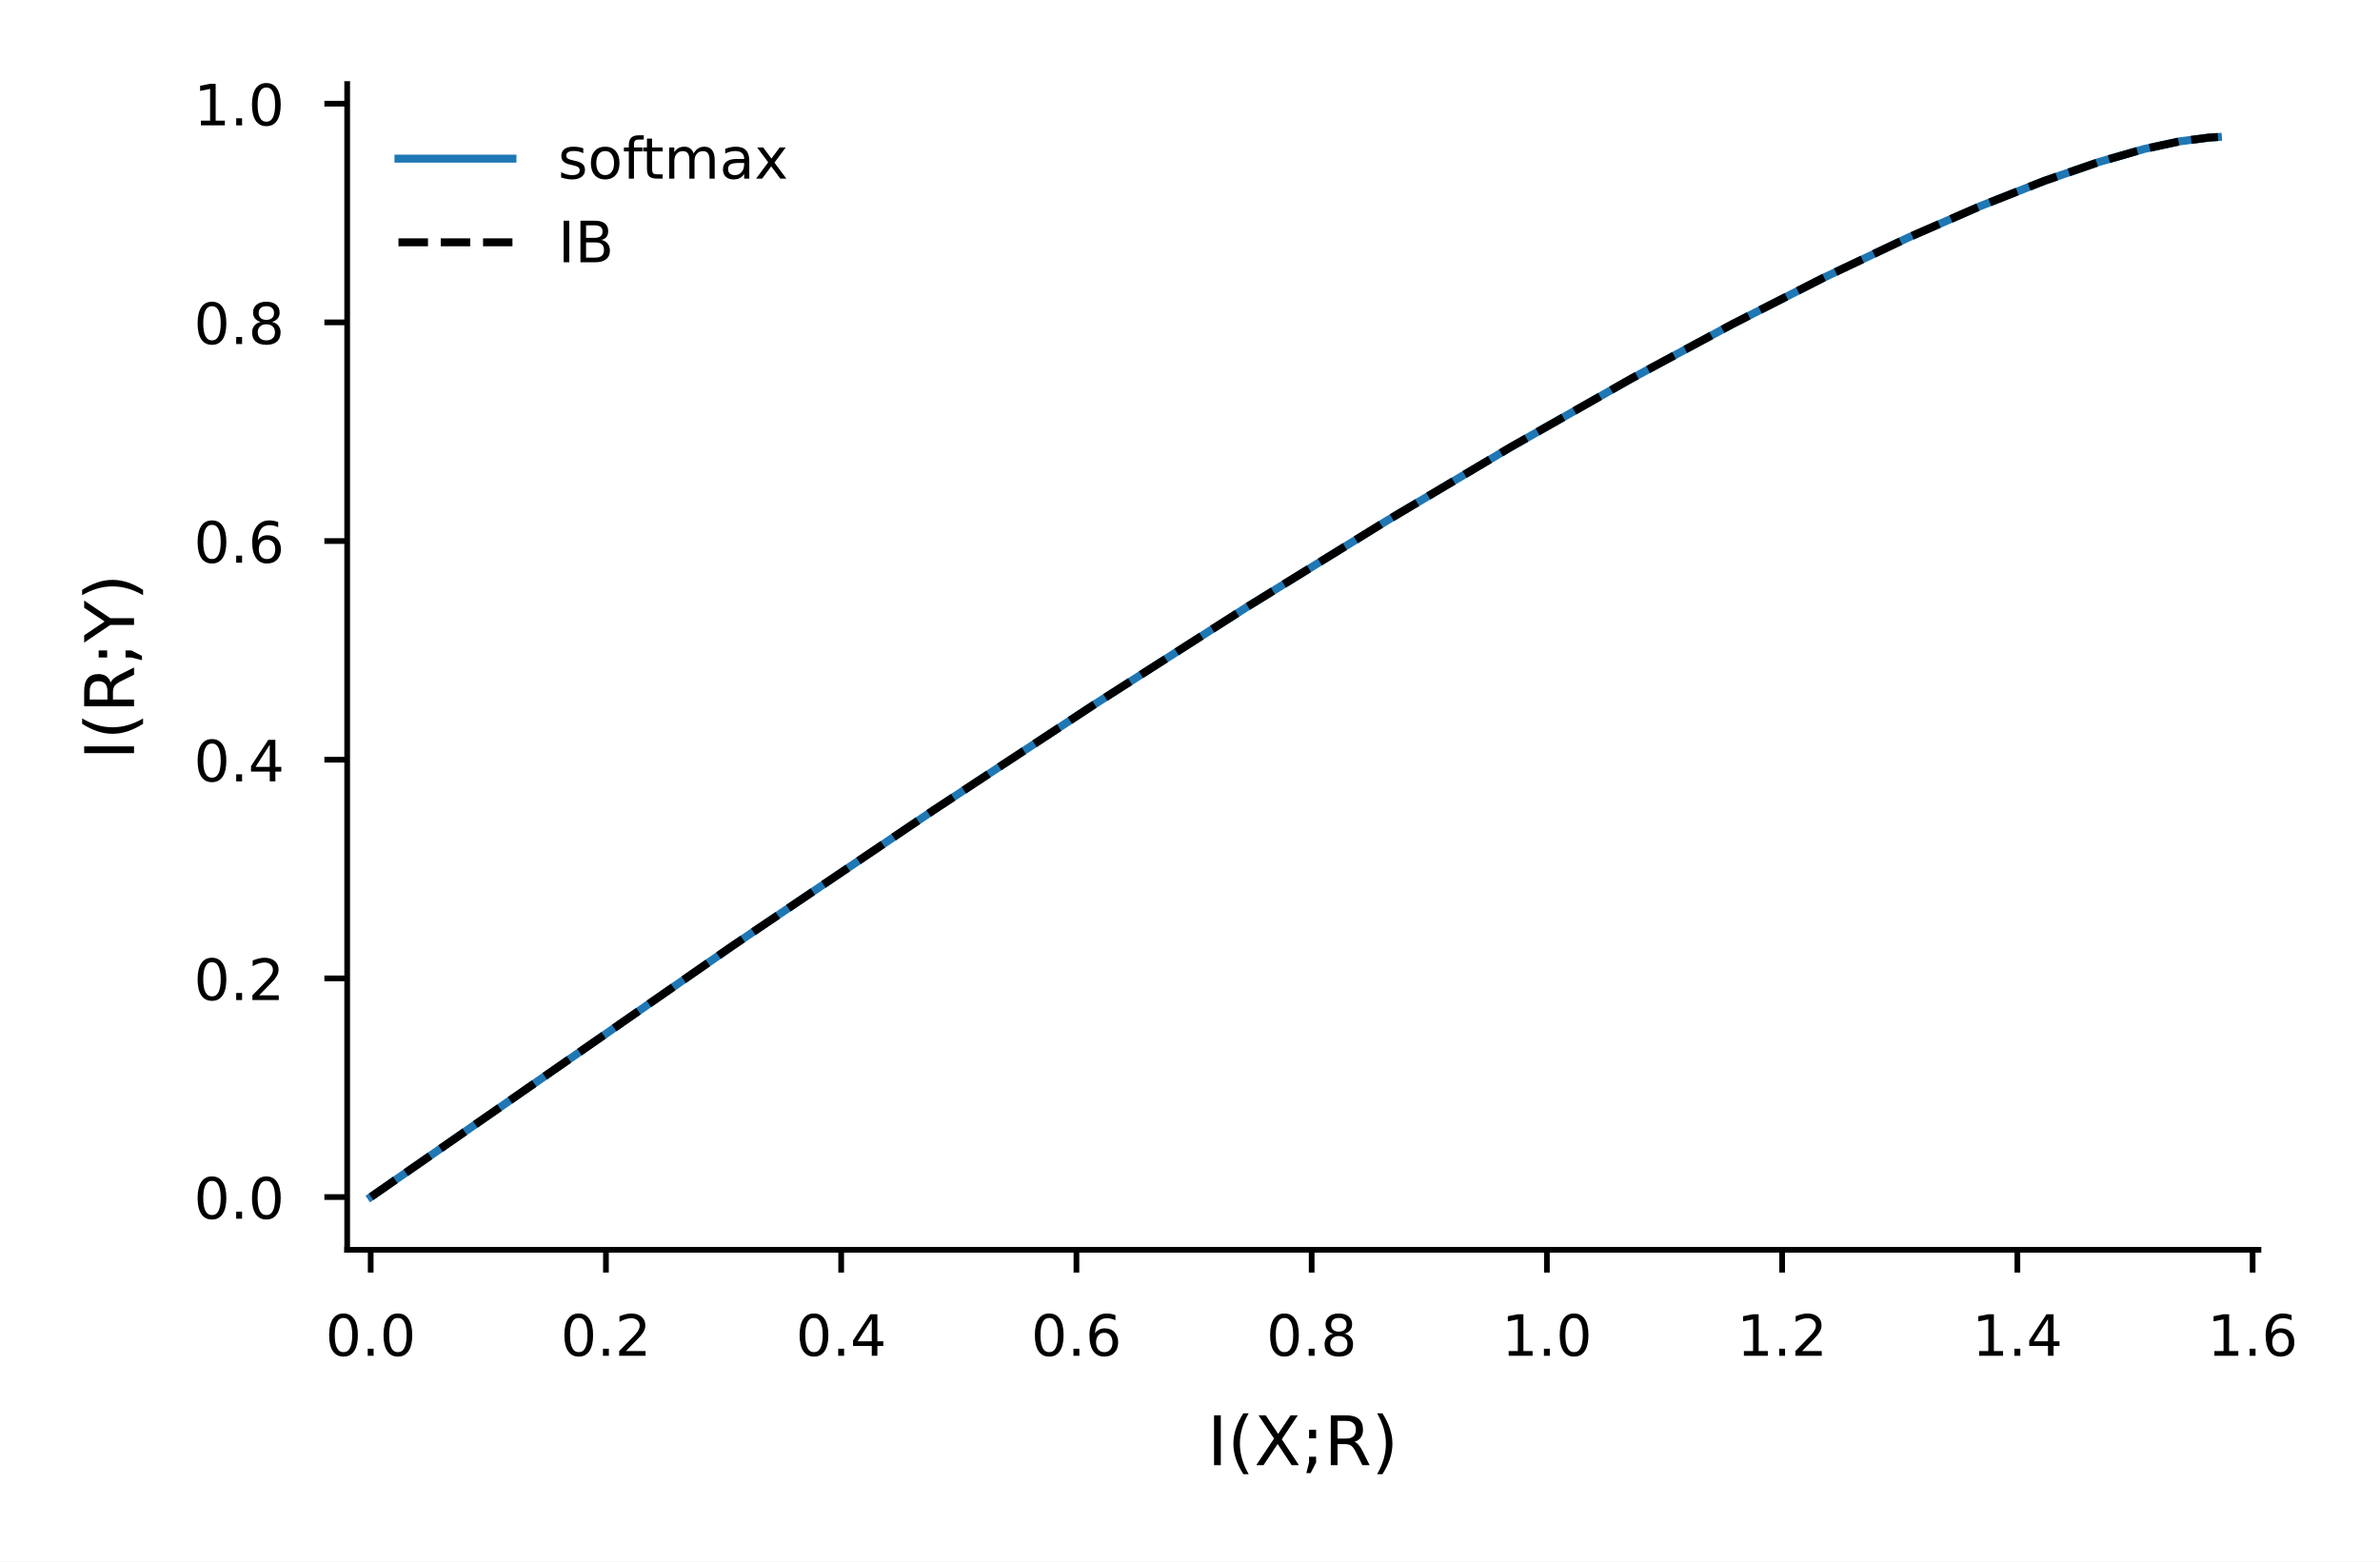
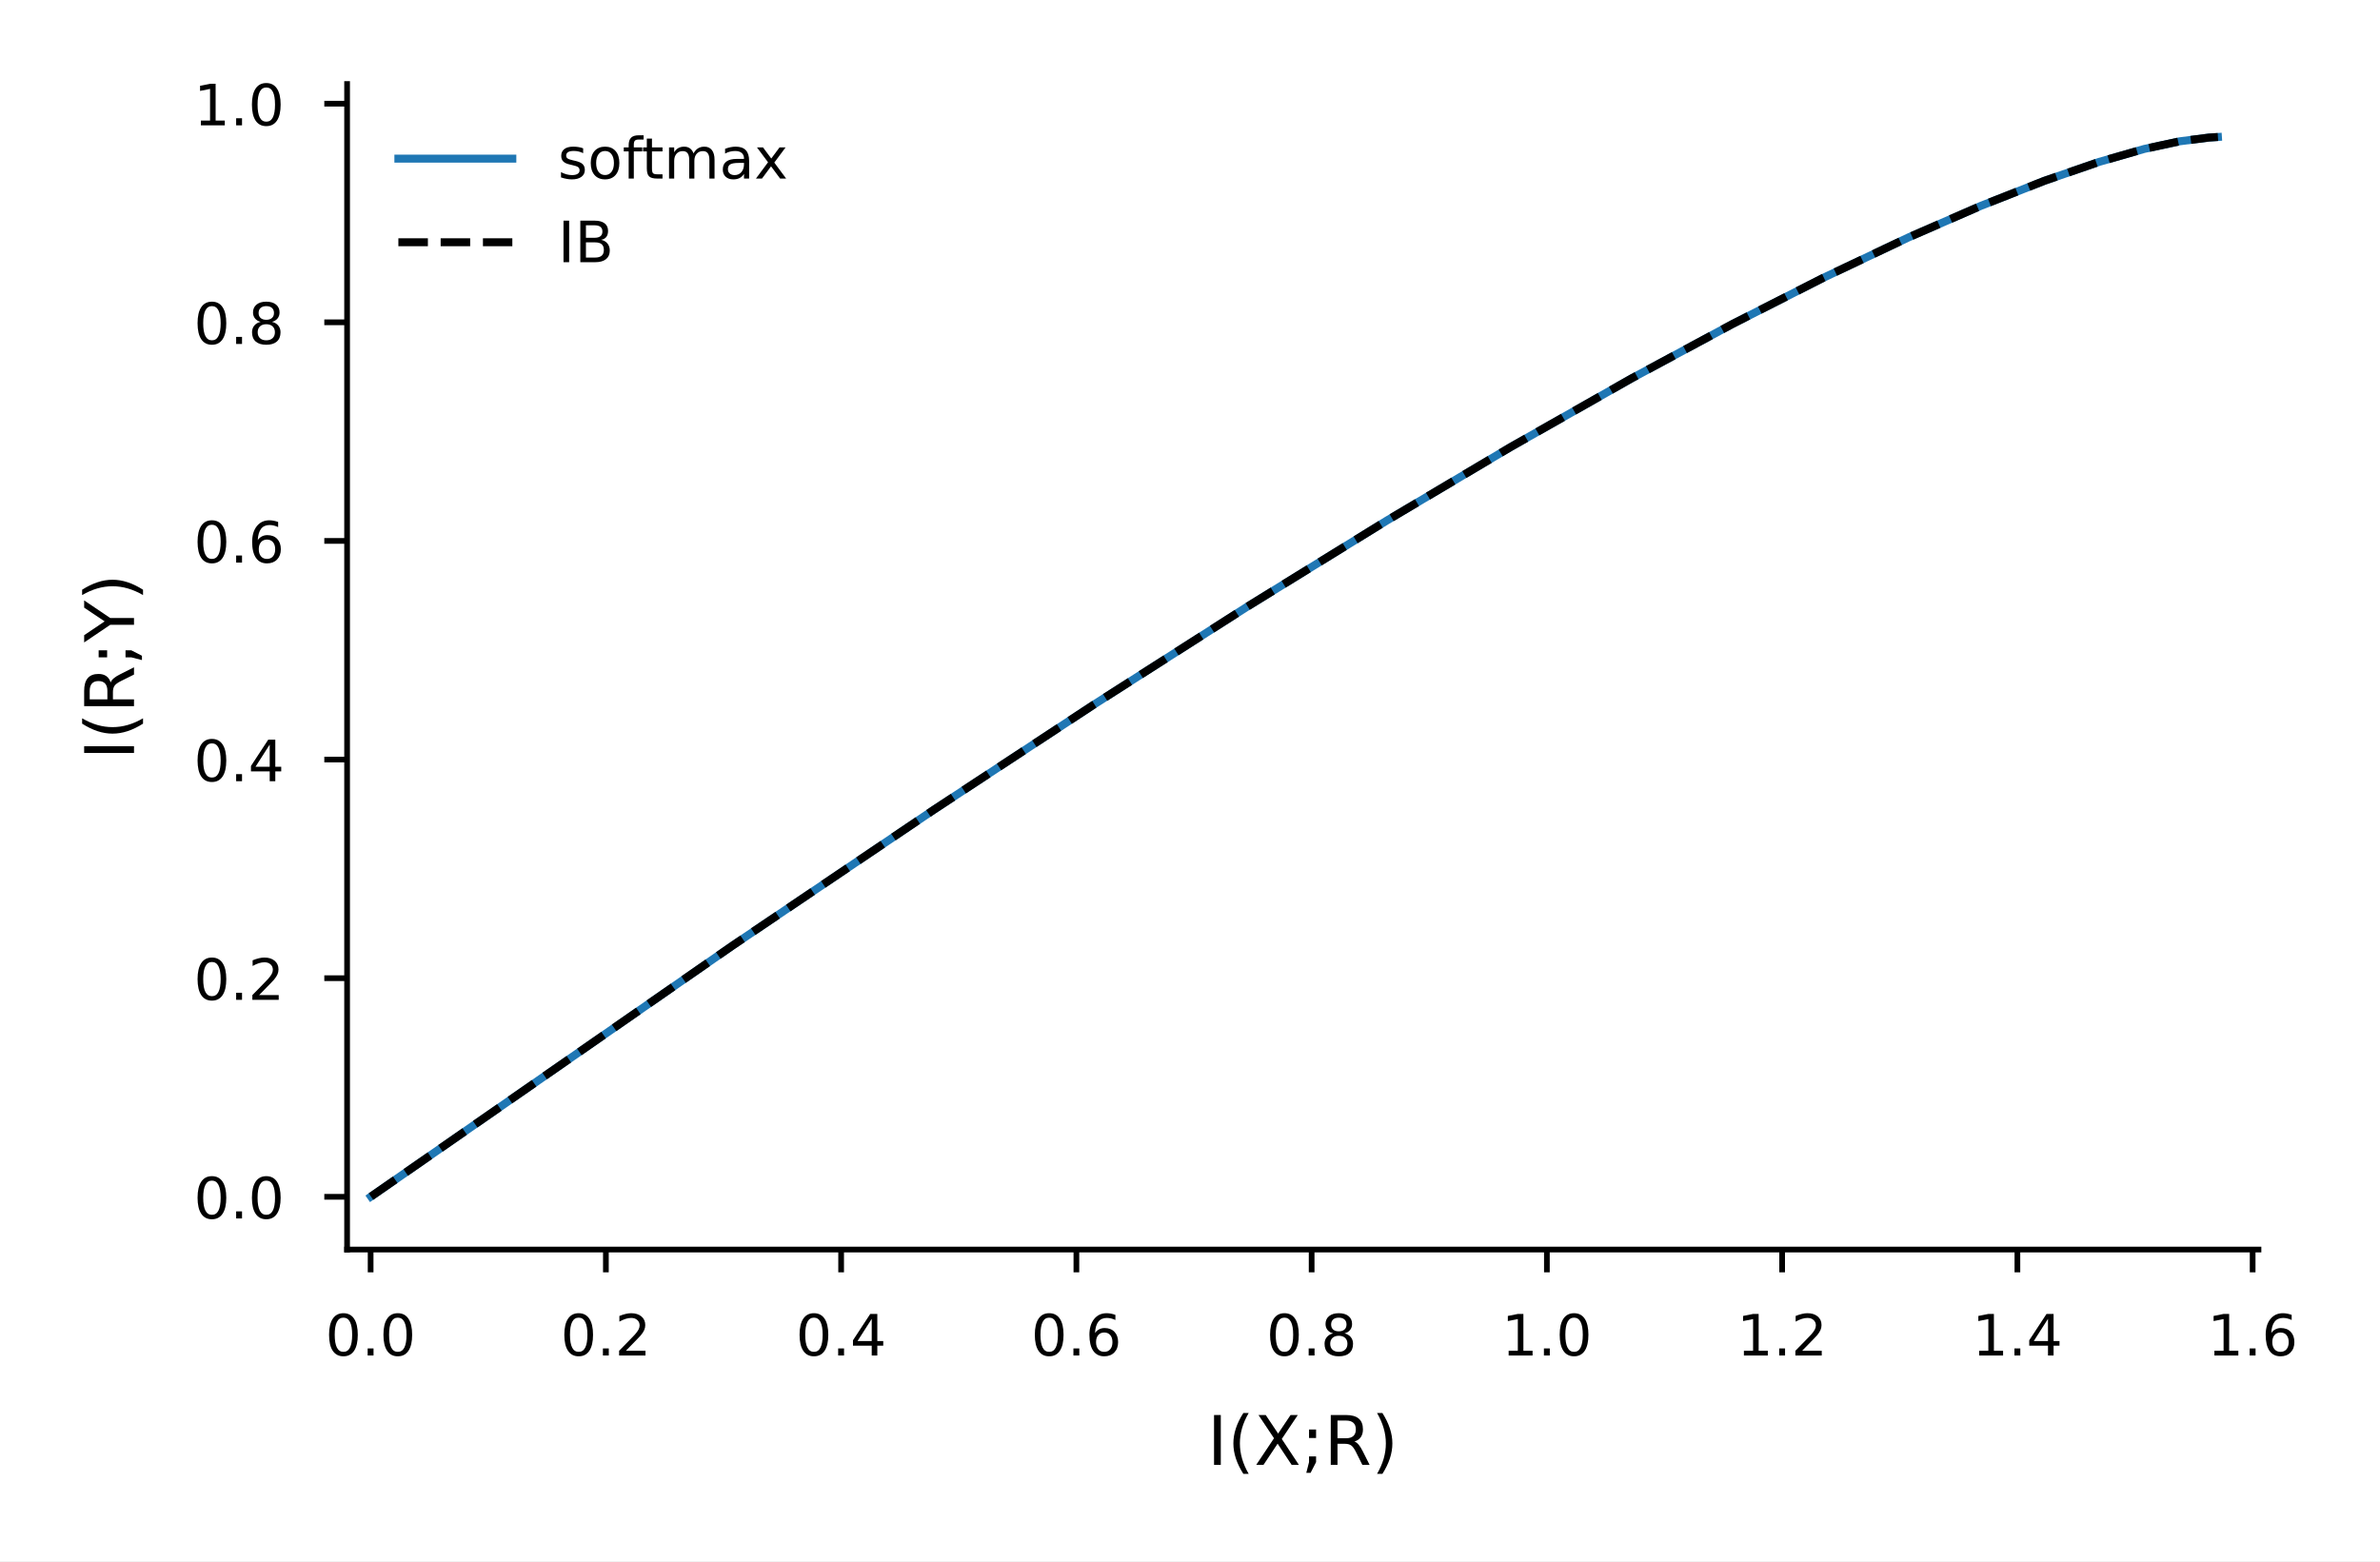
- <svg xmlns="http://www.w3.org/2000/svg" xmlns:xlink="http://www.w3.org/1999/xlink" width="208.803pt" height="137.011pt" viewBox="0 0 208.803 137.011" version="1.1">
+ <svg xmlns="http://www.w3.org/2000/svg" xmlns:xlink="http://www.w3.org/1999/xlink" width="208.848pt" height="137.011pt" viewBox="0 0 208.848 137.011" version="1.1">
  <defs>
    <style type="text/css">*{stroke-linejoin: round; stroke-linecap: butt}</style>
  </defs>
  <g id="figure_1">
    <g id="patch_1">
-       <path d="M 0 137.011  L 208.803 137.011  L 208.803 0  L 0 0  z " style="fill: #ffffff" />
+       <path d="M -0 137.011  L 208.848 137.011  L 208.848 0  L -0 0  z " style="fill: #ffffff" />
    </g>
    <g id="axes_1">
      <g id="patch_2">
-         <path d="M 30.458 109.665  L 198.14 109.665  L 198.14 7.373  L 30.458 7.373  z " style="fill: #ffffff" />
+         <path d="M 30.458 109.665  L 198.185 109.665  L 198.185 7.373  L 30.458 7.373  z " style="fill: #ffffff" />
      </g>
      <g id="matplotlib.axis_1">
        <g id="xtick_1">
          <g id="line2d_1">
            <defs>
-               <path id="m99f4b58c96" d="M 0 0  L 0 2  " style="stroke: #000000; stroke-width: 0.5" />
-             </defs>
-             <g>
-               <use xlink:href="#m99f4b58c96" x="32.522" y="109.665" style="stroke: #000000; stroke-width: 0.5" />
+               <path id="m6a4b5684a1" d="M 0 0  L 0 2  " style="stroke: #000000; stroke-width: 0.5" />
+             </defs>
+             <g>
+               <use xlink:href="#m6a4b5684a1" x="32.523" y="109.665" style="stroke: #000000; stroke-width: 0.5" />
            </g>
          </g>
          <g id="text_1">
-             <g transform="translate(28.54647 118.9638) scale(0.05 -0.05)">
+             <g transform="translate(28.54703 118.9638) scale(0.05 -0.05)">
              <defs>
                <path id="DejaVuSans-30" d="M 2034 4250  Q 1547 4250 1301 3770  Q 1056 3291 1056 2328  Q 1056 1369 1301 889  Q 1547 409 2034 409  Q 2525 409 2770 889  Q 3016 1369 3016 2328  Q 3016 3291 2770 3770  Q 2525 4250 2034 4250  z M 2034 4750  Q 2819 4750 3233 4129  Q 3647 3509 3647 2328  Q 3647 1150 3233 529  Q 2819 -91 2034 -91  Q 1250 -91 836 529  Q 422 1150 422 2328  Q 422 3509 836 4129  Q 1250 4750 2034 4750  z " transform="scale(0.015625)" />
                <path id="DejaVuSans-2e" d="M 684 794  L 1344 794  L 1344 0  L 684 0  L 684 794  z " transform="scale(0.015625)" />
              </defs>
              <use xlink:href="#DejaVuSans-30" />
              <use xlink:href="#DejaVuSans-2e" x="63.623" />
              <use xlink:href="#DejaVuSans-30" x="95.41" />
            </g>
          </g>
        </g>
        <g id="xtick_2">
          <g id="line2d_2">
            <g>
-               <use xlink:href="#m99f4b58c96" x="53.16" y="109.665" style="stroke: #000000; stroke-width: 0.5" />
+               <use xlink:href="#m6a4b5684a1" x="53.167" y="109.665" style="stroke: #000000; stroke-width: 0.5" />
            </g>
          </g>
          <g id="text_2">
-             <g transform="translate(49.18464 118.9638) scale(0.05 -0.05)">
+             <g transform="translate(49.19073 118.9638) scale(0.05 -0.05)">
              <defs>
                <path id="DejaVuSans-32" d="M 1228 531  L 3431 531  L 3431 0  L 469 0  L 469 531  Q 828 903 1448 1529  Q 2069 2156 2228 2338  Q 2531 2678 2651 2914  Q 2772 3150 2772 3378  Q 2772 3750 2511 3984  Q 2250 4219 1831 4219  Q 1534 4219 1204 4116  Q 875 4013 500 3803  L 500 4441  Q 881 4594 1212 4672  Q 1544 4750 1819 4750  Q 2544 4750 2975 4387  Q 3406 4025 3406 3419  Q 3406 3131 3298 2873  Q 3191 2616 2906 2266  Q 2828 2175 2409 1742  Q 1991 1309 1228 531  z " transform="scale(0.015625)" />
              </defs>
              <use xlink:href="#DejaVuSans-30" />
              <use xlink:href="#DejaVuSans-2e" x="63.623" />
              <use xlink:href="#DejaVuSans-32" x="95.41" />
            </g>
          </g>
        </g>
        <g id="xtick_3">
          <g id="line2d_3">
            <g>
-               <use xlink:href="#m99f4b58c96" x="73.799" y="109.665" style="stroke: #000000; stroke-width: 0.5" />
+               <use xlink:href="#m6a4b5684a1" x="73.81" y="109.665" style="stroke: #000000; stroke-width: 0.5" />
            </g>
          </g>
          <g id="text_3">
-             <g transform="translate(69.8228 118.9638) scale(0.05 -0.05)">
+             <g transform="translate(69.83443 118.9638) scale(0.05 -0.05)">
              <defs>
                <path id="DejaVuSans-34" d="M 2419 4116  L 825 1625  L 2419 1625  L 2419 4116  z M 2253 4666  L 3047 4666  L 3047 1625  L 3713 1625  L 3713 1100  L 3047 1100  L 3047 0  L 2419 0  L 2419 1100  L 313 1100  L 313 1709  L 2253 4666  z " transform="scale(0.015625)" />
              </defs>
              <use xlink:href="#DejaVuSans-30" />
              <use xlink:href="#DejaVuSans-2e" x="63.623" />
              <use xlink:href="#DejaVuSans-34" x="95.41" />
            </g>
          </g>
        </g>
        <g id="xtick_4">
          <g id="line2d_4">
            <g>
-               <use xlink:href="#m99f4b58c96" x="94.437" y="109.665" style="stroke: #000000; stroke-width: 0.5" />
+               <use xlink:href="#m6a4b5684a1" x="94.454" y="109.665" style="stroke: #000000; stroke-width: 0.5" />
            </g>
          </g>
          <g id="text_4">
-             <g transform="translate(90.46097 118.9638) scale(0.05 -0.05)">
+             <g transform="translate(90.47814 118.9638) scale(0.05 -0.05)">
              <defs>
                <path id="DejaVuSans-36" d="M 2113 2584  Q 1688 2584 1439 2293  Q 1191 2003 1191 1497  Q 1191 994 1439 701  Q 1688 409 2113 409  Q 2538 409 2786 701  Q 3034 994 3034 1497  Q 3034 2003 2786 2293  Q 2538 2584 2113 2584  z M 3366 4563  L 3366 3988  Q 3128 4100 2886 4159  Q 2644 4219 2406 4219  Q 1781 4219 1451 3797  Q 1122 3375 1075 2522  Q 1259 2794 1537 2939  Q 1816 3084 2150 3084  Q 2853 3084 3261 2657  Q 3669 2231 3669 1497  Q 3669 778 3244 343  Q 2819 -91 2113 -91  Q 1303 -91 875 529  Q 447 1150 447 2328  Q 447 3434 972 4092  Q 1497 4750 2381 4750  Q 2619 4750 2861 4703  Q 3103 4656 3366 4563  z " transform="scale(0.015625)" />
              </defs>
              <use xlink:href="#DejaVuSans-30" />
              <use xlink:href="#DejaVuSans-2e" x="63.623" />
              <use xlink:href="#DejaVuSans-36" x="95.41" />
            </g>
          </g>
        </g>
        <g id="xtick_5">
          <g id="line2d_5">
            <g>
-               <use xlink:href="#m99f4b58c96" x="115.075" y="109.665" style="stroke: #000000; stroke-width: 0.5" />
+               <use xlink:href="#m6a4b5684a1" x="115.098" y="109.665" style="stroke: #000000; stroke-width: 0.5" />
            </g>
          </g>
          <g id="text_5">
-             <g transform="translate(111.0991 118.9638) scale(0.05 -0.05)">
+             <g transform="translate(111.1218 118.9638) scale(0.05 -0.05)">
              <defs>
                <path id="DejaVuSans-38" d="M 2034 2216  Q 1584 2216 1326 1975  Q 1069 1734 1069 1313  Q 1069 891 1326 650  Q 1584 409 2034 409  Q 2484 409 2743 651  Q 3003 894 3003 1313  Q 3003 1734 2745 1975  Q 2488 2216 2034 2216  z M 1403 2484  Q 997 2584 770 2862  Q 544 3141 544 3541  Q 544 4100 942 4425  Q 1341 4750 2034 4750  Q 2731 4750 3128 4425  Q 3525 4100 3525 3541  Q 3525 3141 3298 2862  Q 3072 2584 2669 2484  Q 3125 2378 3379 2068  Q 3634 1759 3634 1313  Q 3634 634 3220 271  Q 2806 -91 2034 -91  Q 1263 -91 848 271  Q 434 634 434 1313  Q 434 1759 690 2068  Q 947 2378 1403 2484  z M 1172 3481  Q 1172 3119 1398 2916  Q 1625 2713 2034 2713  Q 2441 2713 2670 2916  Q 2900 3119 2900 3481  Q 2900 3844 2670 4047  Q 2441 4250 2034 4250  Q 1625 4250 1398 4047  Q 1172 3844 1172 3481  z " transform="scale(0.015625)" />
              </defs>
              <use xlink:href="#DejaVuSans-30" />
              <use xlink:href="#DejaVuSans-2e" x="63.623" />
              <use xlink:href="#DejaVuSans-38" x="95.41" />
            </g>
          </g>
        </g>
        <g id="xtick_6">
          <g id="line2d_6">
            <g>
-               <use xlink:href="#m99f4b58c96" x="135.713" y="109.665" style="stroke: #000000; stroke-width: 0.5" />
+               <use xlink:href="#m6a4b5684a1" x="135.741" y="109.665" style="stroke: #000000; stroke-width: 0.5" />
            </g>
          </g>
          <g id="text_6">
-             <g transform="translate(131.7373 118.9638) scale(0.05 -0.05)">
+             <g transform="translate(131.7655 118.9638) scale(0.05 -0.05)">
              <defs>
                <path id="DejaVuSans-31" d="M 794 531  L 1825 531  L 1825 4091  L 703 3866  L 703 4441  L 1819 4666  L 2450 4666  L 2450 531  L 3481 531  L 3481 0  L 794 0  L 794 531  z " transform="scale(0.015625)" />
              </defs>
              <use xlink:href="#DejaVuSans-31" />
              <use xlink:href="#DejaVuSans-2e" x="63.623" />
              <use xlink:href="#DejaVuSans-30" x="95.41" />
            </g>
          </g>
        </g>
        <g id="xtick_7">
          <g id="line2d_7">
            <g>
-               <use xlink:href="#m99f4b58c96" x="156.351" y="109.665" style="stroke: #000000; stroke-width: 0.5" />
+               <use xlink:href="#m6a4b5684a1" x="156.385" y="109.665" style="stroke: #000000; stroke-width: 0.5" />
            </g>
          </g>
          <g id="text_7">
-             <g transform="translate(152.3755 118.9638) scale(0.05 -0.05)">
+             <g transform="translate(152.4093 118.9638) scale(0.05 -0.05)">
              <use xlink:href="#DejaVuSans-31" />
              <use xlink:href="#DejaVuSans-2e" x="63.623" />
              <use xlink:href="#DejaVuSans-32" x="95.41" />
            </g>
          </g>
        </g>
        <g id="xtick_8">
          <g id="line2d_8">
            <g>
-               <use xlink:href="#m99f4b58c96" x="176.989" y="109.665" style="stroke: #000000; stroke-width: 0.5" />
+               <use xlink:href="#m6a4b5684a1" x="177.029" y="109.665" style="stroke: #000000; stroke-width: 0.5" />
            </g>
          </g>
          <g id="text_8">
-             <g transform="translate(173.0136 118.9638) scale(0.05 -0.05)">
+             <g transform="translate(173.053 118.9638) scale(0.05 -0.05)">
              <use xlink:href="#DejaVuSans-31" />
              <use xlink:href="#DejaVuSans-2e" x="63.623" />
              <use xlink:href="#DejaVuSans-34" x="95.41" />
            </g>
          </g>
        </g>
        <g id="xtick_9">
          <g id="line2d_9">
            <g>
-               <use xlink:href="#m99f4b58c96" x="197.628" y="109.665" style="stroke: #000000; stroke-width: 0.5" />
+               <use xlink:href="#m6a4b5684a1" x="197.672" y="109.665" style="stroke: #000000; stroke-width: 0.5" />
            </g>
          </g>
          <g id="text_9">
-             <g transform="translate(193.6518 118.9638) scale(0.05 -0.05)">
+             <g transform="translate(193.6967 118.9638) scale(0.05 -0.05)">
              <use xlink:href="#DejaVuSans-31" />
              <use xlink:href="#DejaVuSans-2e" x="63.623" />
              <use xlink:href="#DejaVuSans-36" x="95.41" />
            </g>
          </g>
        </g>
        <g id="text_10">
-           <g transform="translate(105.923 128.5627) scale(0.06 -0.06)">
+           <g transform="translate(105.9455 128.5627) scale(0.06 -0.06)">
            <defs>
              <path id="DejaVuSans-49" d="M 628 4666  L 1259 4666  L 1259 0  L 628 0  L 628 4666  z " transform="scale(0.015625)" />
              <path id="DejaVuSans-28" d="M 1984 4856  Q 1566 4138 1362 3434  Q 1159 2731 1159 2009  Q 1159 1288 1364 580  Q 1569 -128 1984 -844  L 1484 -844  Q 1016 -109 783 600  Q 550 1309 550 2009  Q 550 2706 781 3412  Q 1013 4119 1484 4856  L 1984 4856  z " transform="scale(0.015625)" />
              <path id="DejaVuSans-58" d="M 403 4666  L 1081 4666  L 2241 2931  L 3406 4666  L 4084 4666  L 2584 2425  L 4184 0  L 3506 0  L 2194 1984  L 872 0  L 191 0  L 1856 2491  L 403 4666  z " transform="scale(0.015625)" />
              <path id="DejaVuSans-3b" d="M 750 3309  L 1409 3309  L 1409 2516  L 750 2516  L 750 3309  z M 750 794  L 1409 794  L 1409 256  L 897 -744  L 494 -744  L 750 256  L 750 794  z " transform="scale(0.015625)" />
              <path id="DejaVuSans-52" d="M 2841 2188  Q 3044 2119 3236 1894  Q 3428 1669 3622 1275  L 4263 0  L 3584 0  L 2988 1197  Q 2756 1666 2539 1819  Q 2322 1972 1947 1972  L 1259 1972  L 1259 0  L 628 0  L 628 4666  L 2053 4666  Q 2853 4666 3247 4331  Q 3641 3997 3641 3322  Q 3641 2881 3436 2590  Q 3231 2300 2841 2188  z M 1259 4147  L 1259 2491  L 2053 2491  Q 2509 2491 2742 2702  Q 2975 2913 2975 3322  Q 2975 3731 2742 3939  Q 2509 4147 2053 4147  L 1259 4147  z " transform="scale(0.015625)" />
              <path id="DejaVuSans-29" d="M 513 4856  L 1013 4856  Q 1481 4119 1714 3412  Q 1947 2706 1947 2009  Q 1947 1309 1714 600  Q 1481 -109 1013 -844  L 513 -844  Q 928 -128 1133 580  Q 1338 1288 1338 2009  Q 1338 2731 1133 3434  Q 928 4138 513 4856  z " transform="scale(0.015625)" />
            </defs>
            <use xlink:href="#DejaVuSans-49" />
            <use xlink:href="#DejaVuSans-28" x="29.492" />
            <use xlink:href="#DejaVuSans-58" x="68.506" />
            <use xlink:href="#DejaVuSans-3b" x="137.012" />
            <use xlink:href="#DejaVuSans-52" x="170.703" />
            <use xlink:href="#DejaVuSans-29" x="240.186" />
          </g>
        </g>
      </g>
      <g id="matplotlib.axis_2">
        <g id="ytick_1">
          <g id="line2d_10">
            <defs>
-               <path id="mc0660d1ea4" d="M 0 0  L -2 0  " style="stroke: #000000; stroke-width: 0.5" />
-             </defs>
-             <g>
-               <use xlink:href="#mc0660d1ea4" x="30.458" y="105.037" style="stroke: #000000; stroke-width: 0.5" />
+               <path id="m1d055a0208" d="M 0 0  L -2 0  " style="stroke: #000000; stroke-width: 0.5" />
+             </defs>
+             <g>
+               <use xlink:href="#m1d055a0208" x="30.458" y="105.037" style="stroke: #000000; stroke-width: 0.5" />
            </g>
          </g>
          <g id="text_11">
            <g transform="translate(17.00688 106.9364) scale(0.05 -0.05)">
              <use xlink:href="#DejaVuSans-30" />
              <use xlink:href="#DejaVuSans-2e" x="63.623" />
              <use xlink:href="#DejaVuSans-30" x="95.41" />
            </g>
          </g>
        </g>
        <g id="ytick_2">
          <g id="line2d_11">
            <g>
-               <use xlink:href="#mc0660d1ea4" x="30.458" y="85.849" style="stroke: #000000; stroke-width: 0.5" />
+               <use xlink:href="#m1d055a0208" x="30.458" y="85.849" style="stroke: #000000; stroke-width: 0.5" />
            </g>
          </g>
          <g id="text_12">
            <g transform="translate(17.00688 87.74896) scale(0.05 -0.05)">
              <use xlink:href="#DejaVuSans-30" />
              <use xlink:href="#DejaVuSans-2e" x="63.623" />
              <use xlink:href="#DejaVuSans-32" x="95.41" />
            </g>
          </g>
        </g>
        <g id="ytick_3">
          <g id="line2d_12">
            <g>
-               <use xlink:href="#mc0660d1ea4" x="30.458" y="66.662" style="stroke: #000000; stroke-width: 0.5" />
+               <use xlink:href="#m1d055a0208" x="30.458" y="66.662" style="stroke: #000000; stroke-width: 0.5" />
            </g>
          </g>
          <g id="text_13">
            <g transform="translate(17.00688 68.56152) scale(0.05 -0.05)">
              <use xlink:href="#DejaVuSans-30" />
              <use xlink:href="#DejaVuSans-2e" x="63.623" />
              <use xlink:href="#DejaVuSans-34" x="95.41" />
            </g>
          </g>
        </g>
        <g id="ytick_4">
          <g id="line2d_13">
            <g>
-               <use xlink:href="#mc0660d1ea4" x="30.458" y="47.474" style="stroke: #000000; stroke-width: 0.5" />
+               <use xlink:href="#m1d055a0208" x="30.458" y="47.474" style="stroke: #000000; stroke-width: 0.5" />
            </g>
          </g>
          <g id="text_14">
            <g transform="translate(17.00688 49.37409) scale(0.05 -0.05)">
              <use xlink:href="#DejaVuSans-30" />
              <use xlink:href="#DejaVuSans-2e" x="63.623" />
              <use xlink:href="#DejaVuSans-36" x="95.41" />
            </g>
          </g>
        </g>
        <g id="ytick_5">
          <g id="line2d_14">
            <g>
-               <use xlink:href="#mc0660d1ea4" x="30.458" y="28.287" style="stroke: #000000; stroke-width: 0.5" />
+               <use xlink:href="#m1d055a0208" x="30.458" y="28.287" style="stroke: #000000; stroke-width: 0.5" />
            </g>
          </g>
          <g id="text_15">
            <g transform="translate(17.00688 30.18665) scale(0.05 -0.05)">
              <use xlink:href="#DejaVuSans-30" />
              <use xlink:href="#DejaVuSans-2e" x="63.623" />
              <use xlink:href="#DejaVuSans-38" x="95.41" />
            </g>
          </g>
        </g>
        <g id="ytick_6">
          <g id="line2d_15">
            <g>
-               <use xlink:href="#mc0660d1ea4" x="30.458" y="9.1" style="stroke: #000000; stroke-width: 0.5" />
+               <use xlink:href="#m1d055a0208" x="30.458" y="9.1" style="stroke: #000000; stroke-width: 0.5" />
            </g>
          </g>
          <g id="text_16">
            <g transform="translate(17.00688 10.99922) scale(0.05 -0.05)">
              <use xlink:href="#DejaVuSans-31" />
              <use xlink:href="#DejaVuSans-2e" x="63.623" />
              <use xlink:href="#DejaVuSans-30" x="95.41" />
            </g>
          </g>
        </g>
        <g id="text_17">
          <g transform="translate(11.75906 66.67212) rotate(-90) scale(0.06 -0.06)">
            <defs>
              <path id="DejaVuSans-59" d="M -13 4666  L 666 4666  L 1959 2747  L 3244 4666  L 3922 4666  L 2272 2222  L 2272 0  L 1638 0  L 1638 2222  L -13 4666  z " transform="scale(0.015625)" />
            </defs>
            <use xlink:href="#DejaVuSans-49" />
            <use xlink:href="#DejaVuSans-28" x="29.492" />
            <use xlink:href="#DejaVuSans-52" x="68.506" />
            <use xlink:href="#DejaVuSans-3b" x="137.988" />
            <use xlink:href="#DejaVuSans-59" x="171.68" />
            <use xlink:href="#DejaVuSans-29" x="232.764" />
          </g>
        </g>
      </g>
      <g id="line2d_16">
-         <path d="M 32.554 105.015  L 64.272 82.99  L 81.928 71.071  L 95.96 61.845  L 109.375 53.277  L 121.656 45.696  L 132.535 39.233  L 143.168 33.195  L 151.974 28.447  L 159.954 24.387  L 167.426 20.841  L 173.796 18.061  L 179.362 15.867  L 184.171 14.205  L 188.124 13.07  L 191.231 12.401  L 193.78 12.075  L 194.581 12.022  L 194.581 12.022  " clip-path="url(#pb3281040b4)" style="fill: none; stroke: #1f77b4; stroke-width: 0.7; stroke-linecap: square" />
+         <path d="M 32.554 105.015  L 64.281 82.99  L 81.942 71.071  L 95.978 61.845  L 109.396 53.277  L 121.68 45.696  L 132.563 39.233  L 143.198 33.195  L 152.007 28.447  L 159.988 24.387  L 167.463 20.841  L 173.834 18.061  L 179.402 15.867  L 184.213 14.205  L 188.167 13.07  L 191.274 12.401  L 193.823 12.075  L 194.625 12.022  L 194.625 12.022  " clip-path="url(#pfcdd1299e2)" style="fill: none; stroke: #1f77b4; stroke-width: 0.7; stroke-linecap: square" />
      </g>
      <g id="line2d_17">
-         <path d="M 32.554 105.015  L 64.272 82.99  L 81.928 71.071  L 95.96 61.845  L 109.375 53.277  L 121.656 45.696  L 132.535 39.233  L 143.168 33.195  L 151.974 28.447  L 159.954 24.387  L 167.426 20.841  L 173.796 18.061  L 179.362 15.867  L 184.171 14.205  L 188.124 13.07  L 191.231 12.401  L 193.78 12.075  L 194.581 12.022  L 194.581 12.022  " clip-path="url(#pb3281040b4)" style="fill: none; stroke-dasharray: 2.59,1.12; stroke-dashoffset: 0; stroke: #000000; stroke-width: 0.7" />
+         <path d="M 32.554 105.015  L 64.281 82.99  L 81.942 71.071  L 95.978 61.845  L 109.396 53.277  L 121.68 45.696  L 132.563 39.233  L 143.198 33.195  L 152.007 28.447  L 159.988 24.387  L 167.463 20.841  L 173.834 18.061  L 179.402 15.867  L 184.213 14.205  L 188.167 13.07  L 191.274 12.401  L 193.823 12.075  L 194.625 12.022  L 194.625 12.022  " clip-path="url(#pfcdd1299e2)" style="fill: none; stroke-dasharray: 2.59,1.12; stroke-dashoffset: 0; stroke: #000000; stroke-width: 0.7" />
      </g>
      <g id="patch_3">
        <path d="M 30.458 109.665  L 30.458 7.373  " style="fill: none; stroke: #000000; stroke-width: 0.5; stroke-linejoin: miter; stroke-linecap: square" />
      </g>
      <g id="patch_4">
-         <path d="M 30.458 109.665  L 198.14 109.665  " style="fill: none; stroke: #000000; stroke-width: 0.5; stroke-linejoin: miter; stroke-linecap: square" />
+         <path d="M 30.458 109.665  L 198.185 109.665  " style="fill: none; stroke: #000000; stroke-width: 0.5; stroke-linejoin: miter; stroke-linecap: square" />
      </g>
      <g id="legend_1">
        <g id="line2d_18">
          <path d="M 34.958 13.922  L 39.958 13.922  L 44.958 13.922  " style="fill: none; stroke: #1f77b4; stroke-width: 0.7; stroke-linecap: square" />
        </g>
        <g id="text_18">
          <g transform="translate(48.95844 15.672) scale(0.05 -0.05)">
            <defs>
              <path id="DejaVuSans-73" d="M 2834 3397  L 2834 2853  Q 2591 2978 2328 3040  Q 2066 3103 1784 3103  Q 1356 3103 1142 2972  Q 928 2841 928 2578  Q 928 2378 1081 2264  Q 1234 2150 1697 2047  L 1894 2003  Q 2506 1872 2764 1633  Q 3022 1394 3022 966  Q 3022 478 2636 193  Q 2250 -91 1575 -91  Q 1294 -91 989 -36  Q 684 19 347 128  L 347 722  Q 666 556 975 473  Q 1284 391 1588 391  Q 1994 391 2212 530  Q 2431 669 2431 922  Q 2431 1156 2273 1281  Q 2116 1406 1581 1522  L 1381 1569  Q 847 1681 609 1914  Q 372 2147 372 2553  Q 372 3047 722 3315  Q 1072 3584 1716 3584  Q 2034 3584 2315 3537  Q 2597 3491 2834 3397  z " transform="scale(0.015625)" />
              <path id="DejaVuSans-6f" d="M 1959 3097  Q 1497 3097 1228 2736  Q 959 2375 959 1747  Q 959 1119 1226 758  Q 1494 397 1959 397  Q 2419 397 2687 759  Q 2956 1122 2956 1747  Q 2956 2369 2687 2733  Q 2419 3097 1959 3097  z M 1959 3584  Q 2709 3584 3137 3096  Q 3566 2609 3566 1747  Q 3566 888 3137 398  Q 2709 -91 1959 -91  Q 1206 -91 779 398  Q 353 888 353 1747  Q 353 2609 779 3096  Q 1206 3584 1959 3584  z " transform="scale(0.015625)" />
              <path id="DejaVuSans-66" d="M 2375 4863  L 2375 4384  L 1825 4384  Q 1516 4384 1395 4259  Q 1275 4134 1275 3809  L 1275 3500  L 2222 3500  L 2222 3053  L 1275 3053  L 1275 0  L 697 0  L 697 3053  L 147 3053  L 147 3500  L 697 3500  L 697 3744  Q 697 4328 969 4595  Q 1241 4863 1831 4863  L 2375 4863  z " transform="scale(0.015625)" />
              <path id="DejaVuSans-74" d="M 1172 4494  L 1172 3500  L 2356 3500  L 2356 3053  L 1172 3053  L 1172 1153  Q 1172 725 1289 603  Q 1406 481 1766 481  L 2356 481  L 2356 0  L 1766 0  Q 1100 0 847 248  Q 594 497 594 1153  L 594 3053  L 172 3053  L 172 3500  L 594 3500  L 594 4494  L 1172 4494  z " transform="scale(0.015625)" />
              <path id="DejaVuSans-6d" d="M 3328 2828  Q 3544 3216 3844 3400  Q 4144 3584 4550 3584  Q 5097 3584 5394 3201  Q 5691 2819 5691 2113  L 5691 0  L 5113 0  L 5113 2094  Q 5113 2597 4934 2840  Q 4756 3084 4391 3084  Q 3944 3084 3684 2787  Q 3425 2491 3425 1978  L 3425 0  L 2847 0  L 2847 2094  Q 2847 2600 2669 2842  Q 2491 3084 2119 3084  Q 1678 3084 1418 2786  Q 1159 2488 1159 1978  L 1159 0  L 581 0  L 581 3500  L 1159 3500  L 1159 2956  Q 1356 3278 1631 3431  Q 1906 3584 2284 3584  Q 2666 3584 2933 3390  Q 3200 3197 3328 2828  z " transform="scale(0.015625)" />
              <path id="DejaVuSans-61" d="M 2194 1759  Q 1497 1759 1228 1600  Q 959 1441 959 1056  Q 959 750 1161 570  Q 1363 391 1709 391  Q 2188 391 2477 730  Q 2766 1069 2766 1631  L 2766 1759  L 2194 1759  z M 3341 1997  L 3341 0  L 2766 0  L 2766 531  Q 2569 213 2275 61  Q 1981 -91 1556 -91  Q 1019 -91 701 211  Q 384 513 384 1019  Q 384 1609 779 1909  Q 1175 2209 1959 2209  L 2766 2209  L 2766 2266  Q 2766 2663 2505 2880  Q 2244 3097 1772 3097  Q 1472 3097 1187 3025  Q 903 2953 641 2809  L 641 3341  Q 956 3463 1253 3523  Q 1550 3584 1831 3584  Q 2591 3584 2966 3190  Q 3341 2797 3341 1997  z " transform="scale(0.015625)" />
              <path id="DejaVuSans-78" d="M 3513 3500  L 2247 1797  L 3578 0  L 2900 0  L 1881 1375  L 863 0  L 184 0  L 1544 1831  L 300 3500  L 978 3500  L 1906 2253  L 2834 3500  L 3513 3500  z " transform="scale(0.015625)" />
            </defs>
            <use xlink:href="#DejaVuSans-73" />
            <use xlink:href="#DejaVuSans-6f" x="52.1" />
            <use xlink:href="#DejaVuSans-66" x="113.281" />
            <use xlink:href="#DejaVuSans-74" x="146.736" />
            <use xlink:href="#DejaVuSans-6d" x="185.945" />
            <use xlink:href="#DejaVuSans-61" x="283.357" />
            <use xlink:href="#DejaVuSans-78" x="344.637" />
          </g>
        </g>
        <g id="line2d_19">
          <path d="M 34.958 21.261  L 39.958 21.261  L 44.958 21.261  " style="fill: none; stroke-dasharray: 2.59,1.12; stroke-dashoffset: 0; stroke: #000000; stroke-width: 0.7" />
        </g>
        <g id="text_19">
          <g transform="translate(48.95844 23.01106) scale(0.05 -0.05)">
            <defs>
              <path id="DejaVuSans-42" d="M 1259 2228  L 1259 519  L 2272 519  Q 2781 519 3026 730  Q 3272 941 3272 1375  Q 3272 1813 3026 2020  Q 2781 2228 2272 2228  L 1259 2228  z M 1259 4147  L 1259 2741  L 2194 2741  Q 2656 2741 2882 2914  Q 3109 3088 3109 3444  Q 3109 3797 2882 3972  Q 2656 4147 2194 4147  L 1259 4147  z M 628 4666  L 2241 4666  Q 2963 4666 3353 4366  Q 3744 4066 3744 3513  Q 3744 3084 3544 2831  Q 3344 2578 2956 2516  Q 3422 2416 3680 2098  Q 3938 1781 3938 1306  Q 3938 681 3513 340  Q 3088 0 2303 0  L 628 0  L 628 4666  z " transform="scale(0.015625)" />
            </defs>
            <use xlink:href="#DejaVuSans-49" />
            <use xlink:href="#DejaVuSans-42" x="29.492" />
          </g>
        </g>
      </g>
    </g>
  </g>
  <defs>
-     <clipPath id="pb3281040b4">
-       <rect x="30.458" y="7.373" width="167.681" height="102.292" />
+     <clipPath id="pfcdd1299e2">
+       <rect x="30.458" y="7.373" width="167.726" height="102.292" />
    </clipPath>
  </defs>
</svg>
